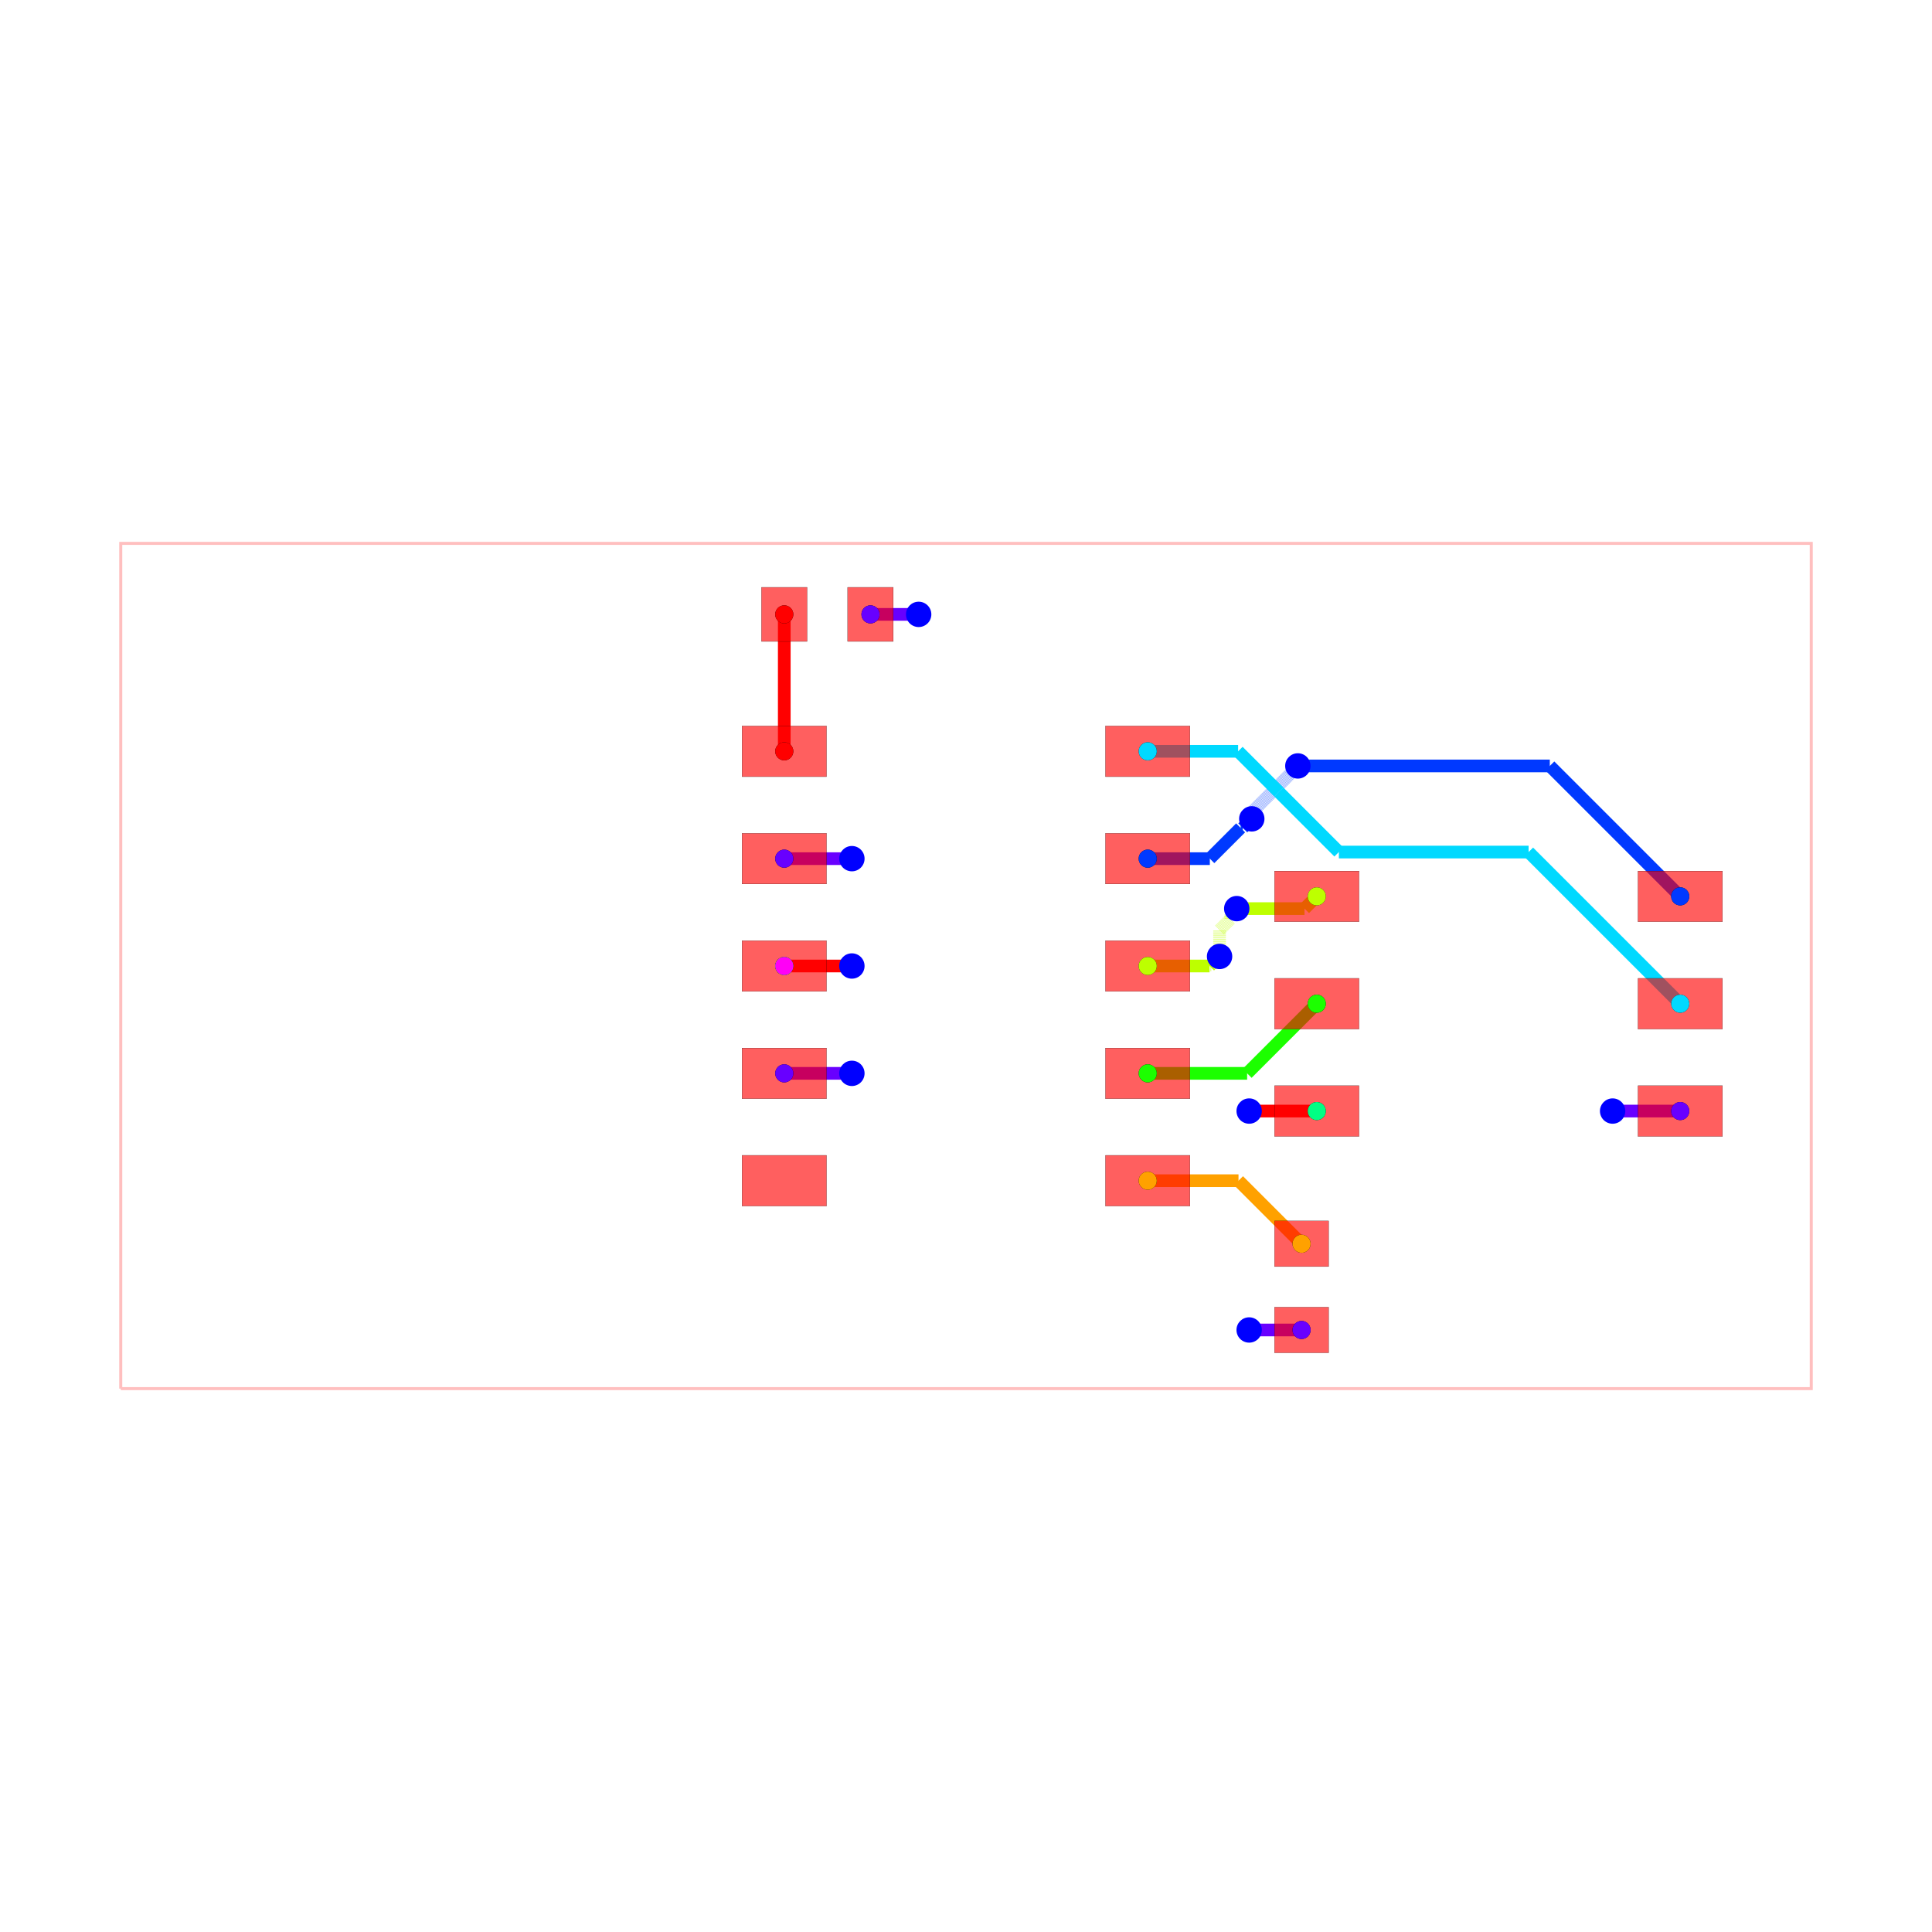
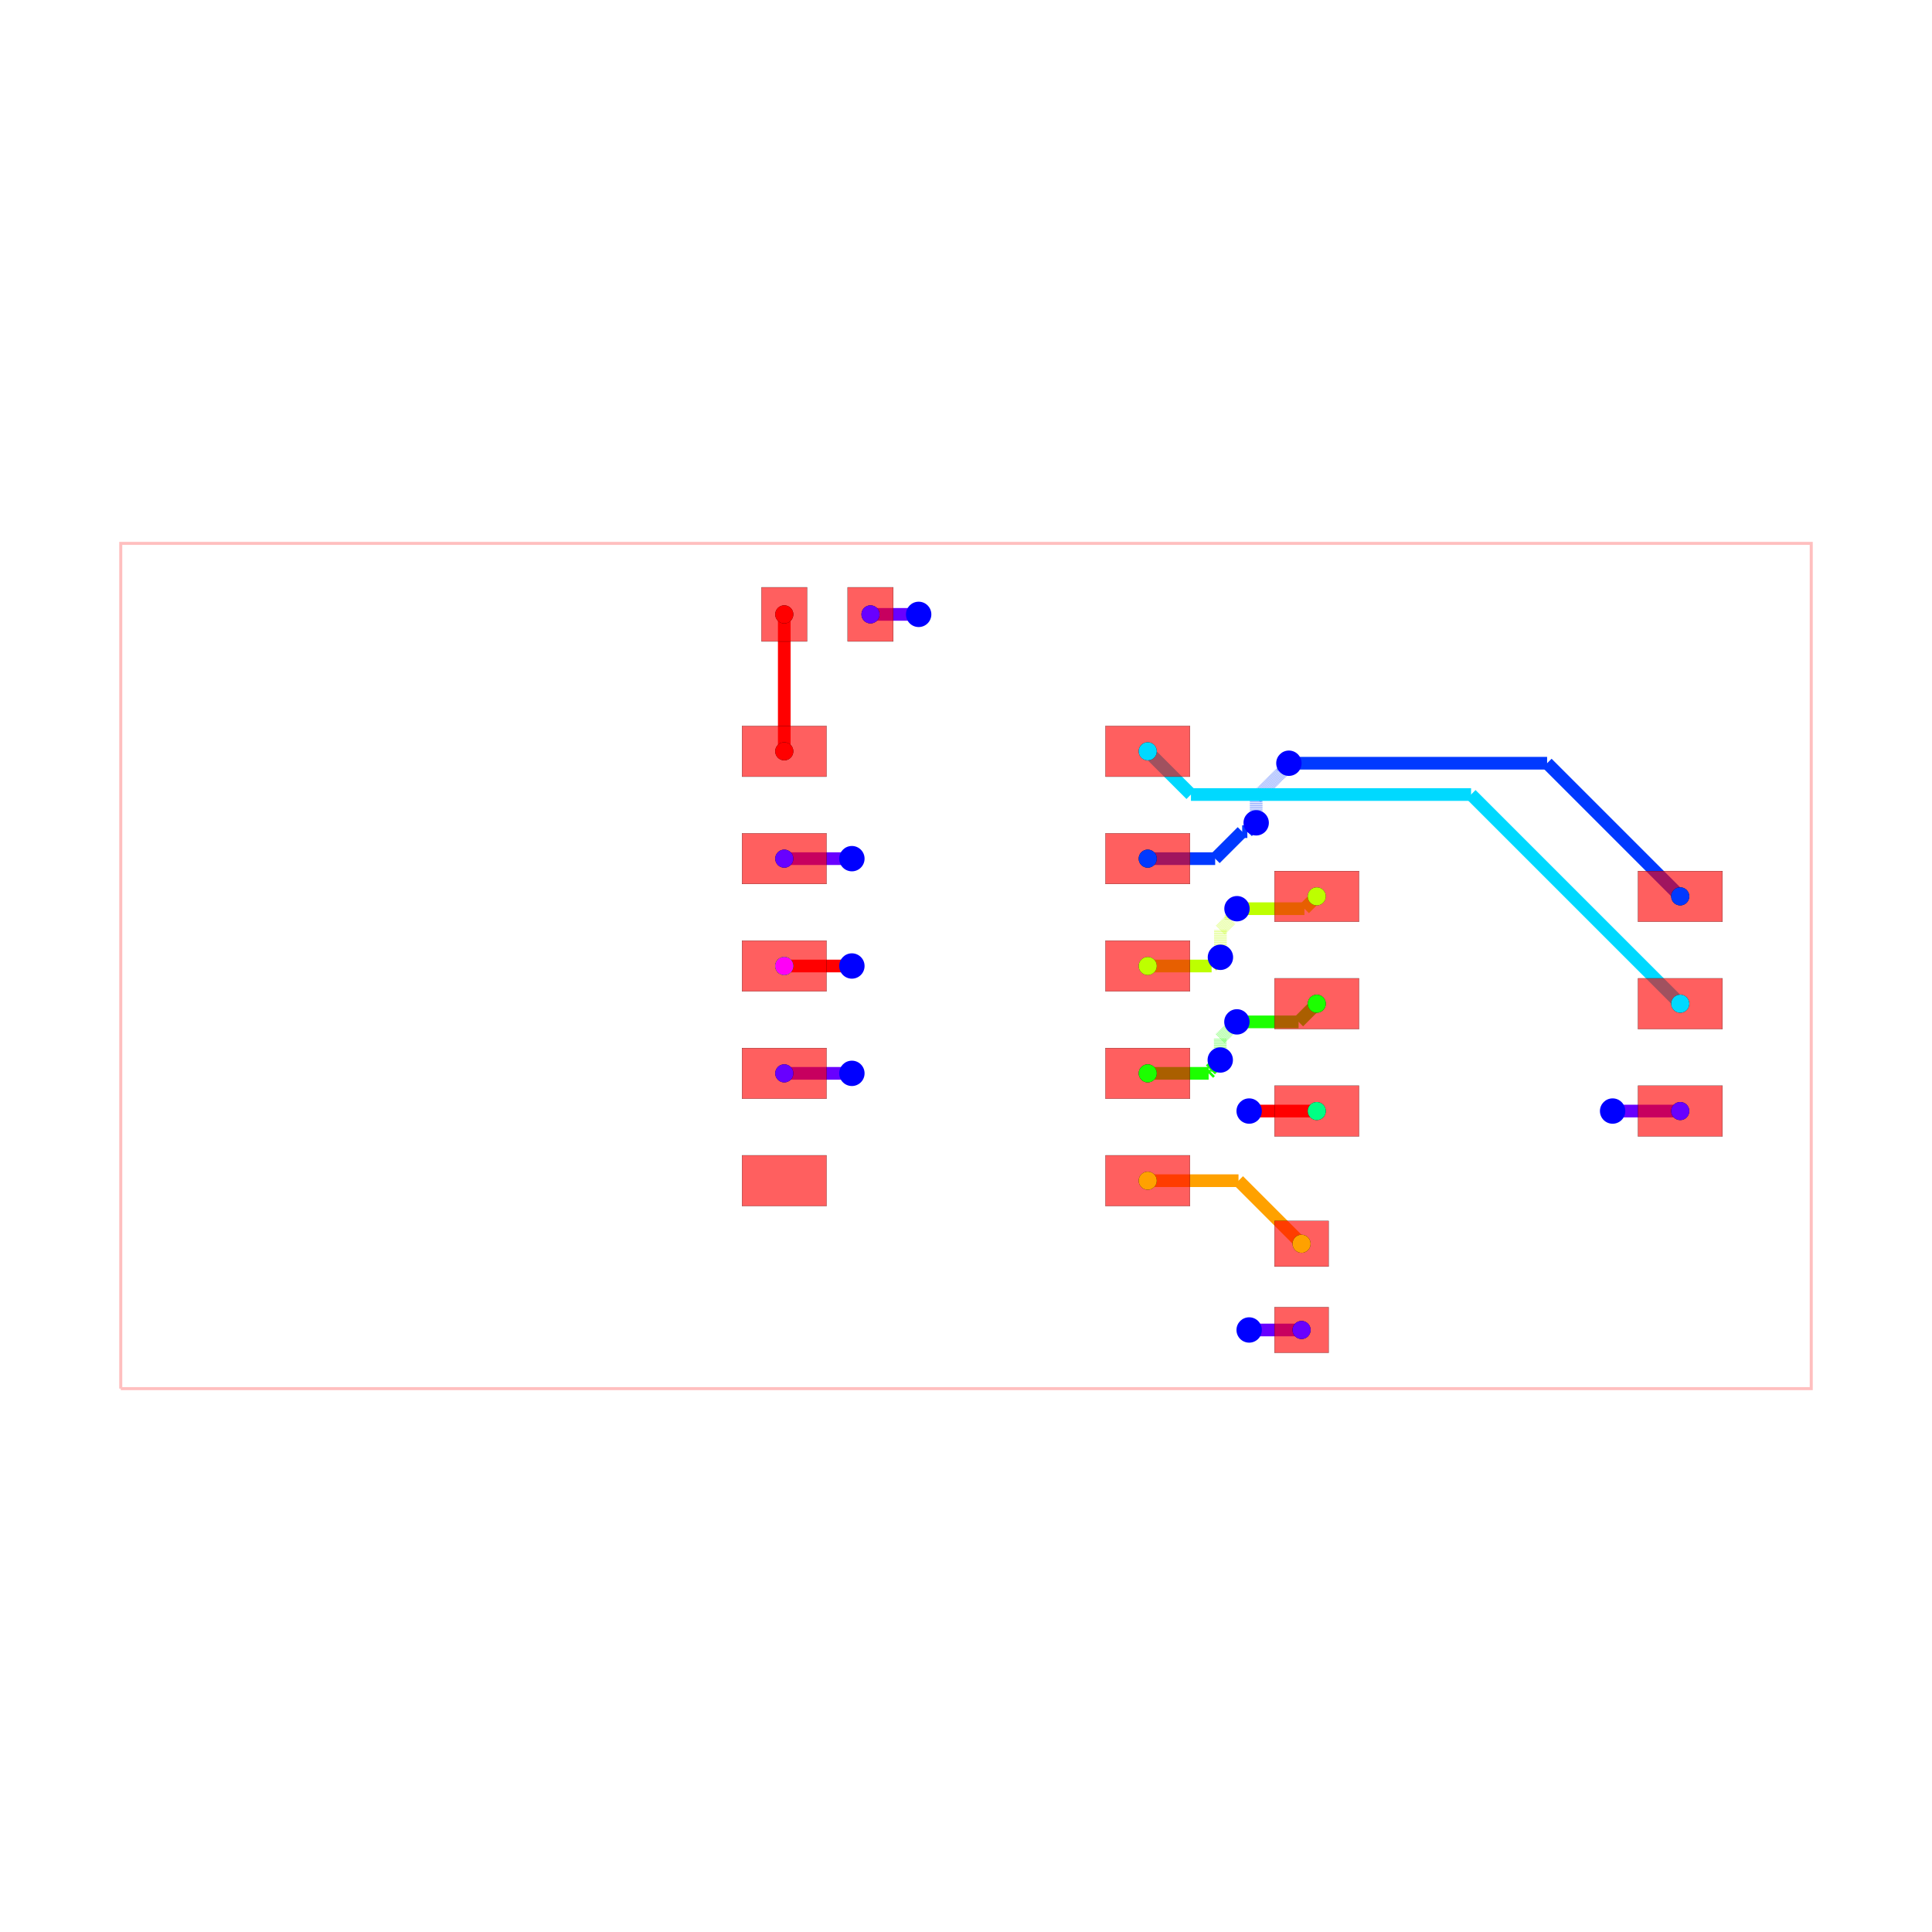
<svg xmlns="http://www.w3.org/2000/svg" width="640" height="640" viewBox="0 0 640 640">
  <rect width="100%" height="100%" fill="white" />
  <g>
    <polyline data-points="-10,-5 10,-5 10,5 -10,5 -10,-5" data-type="line" data-label="" points="40,460 600,460 600,180 40,180 40,460" fill="none" stroke="rgba(255,0,0,0.25)" stroke-width="1px" />
  </g>
  <g>
-     <polyline data-points="-1.1300000000000006,4.16 -0.5600000000000005,4.16" data-type="line" data-label="" points="288.36,203.52 304.32,203.52" fill="none" stroke="hsl(264.444, 100%, 50%)" stroke-width="4.2" />
+     <polyline data-points="-0.5600000000000005,4.16 -1.13,4.16" data-type="line" data-label="" points="304.32,203.52 288.36,203.52" fill="none" stroke="hsl(264.444, 100%, 50%)" stroke-width="4.2" />
  </g>
  <g>
    <polyline data-points="3.3500000000000005,-4.306126129310514 3.969873870689486,-4.306126129310514" data-type="line" data-label="" points="413.8,440.572 431.156,440.572" fill="none" stroke="hsl(264.444, 100%, 50%)" stroke-width="4.2" />
  </g>
  <g>
    <polyline data-points="3.969873870689486,-4.306126129310514 3.97,-4.306" data-type="line" data-label="" points="431.156,440.572 431.16,440.568" fill="none" stroke="hsl(264.444, 100%, 50%)" stroke-width="4.2" />
  </g>
  <g>
-     <polyline data-points="8.45,-1.716126129310514 7.6499999999999995,-1.716126129310514" data-type="line" data-label="" points="556.6,368.052 534.2,368.052" fill="none" stroke="hsl(264.444, 100%, 50%)" stroke-width="4.2" />
-   </g>
-   <g>
-     <polyline data-points="-2.15,1.27 -1.3499999999999999,1.27" data-type="line" data-label="" points="259.8,284.44 282.2,284.44" fill="none" stroke="hsl(264.444, 100%, 50%)" stroke-width="4.2" />
-   </g>
-   <g>
-     <polyline data-points="-2.15,-1.27 -1.3499999999999999,-1.27" data-type="line" data-label="" points="259.8,355.56 282.2,355.56" fill="none" stroke="hsl(264.444, 100%, 50%)" stroke-width="4.2" />
-   </g>
-   <g>
-     <polyline data-points="2.15,1.27 2.884722277348594,1.27" data-type="line" data-label="" points="380.2,284.44 400.772,284.44" fill="none" stroke="hsl(226.667, 100%, 50%)" stroke-width="4.2" />
-   </g>
-   <g>
-     <polyline data-points="2.884722277348594,1.27 3.2489180357799654,1.6341957584313713" data-type="line" data-label="" points="400.772,284.44 410.97,274.243" fill="none" stroke="hsl(226.667, 100%, 50%)" stroke-width="4.2" />
-   </g>
-   <g>
-     <polyline data-points="3.2489180357799654,1.6341957584313713 3.274195758431371,1.6341957584313713" data-type="line" data-label="" points="410.97,274.243 411.677,274.243" fill="none" stroke="hsl(226.667, 100%, 50%)" stroke-width="4.2" />
-   </g>
-   <g>
-     <polyline data-points="3.274195758431371,1.6341957584313713 3.381,1.741" data-type="line" data-label="" points="411.677,274.243 414.668,271.252" fill="none" stroke="hsl(226.667, 100%, 50%)" stroke-width="4.2" />
-   </g>
-   <g>
-     <polyline data-points="3.381,1.741 3.381,1.8180839903628652" data-type="line" data-label="" points="414.668,271.252 414.668,269.094" fill="none" stroke="rgba(0,60,255,0.5)" stroke-width="4.2" stroke-dasharray="0.2 0.2" />
-   </g>
-   <g>
-     <polyline data-points="3.381,1.8180839903628652 3.856057800637764,2.2931417910006293" data-type="line" data-label="" points="414.668,269.094 427.97,255.792" fill="none" stroke="rgba(0,60,255,0.5)" stroke-width="4.2" stroke-dasharray="0.2 0.2" />
-   </g>
-   <g>
-     <polyline data-points="3.856057800637764,2.2931417910006293 3.856057800637764,2.2970578006377638" data-type="line" data-label="" points="427.97,255.792 427.97,255.682" fill="none" stroke="rgba(0,60,255,0.5)" stroke-width="4.2" stroke-dasharray="0.2 0.2" />
-   </g>
-   <g>
-     <polyline data-points="3.856057800637764,2.2970578006377638 3.926,2.367" data-type="line" data-label="" points="427.97,255.682 429.928,253.724" fill="none" stroke="rgba(0,60,255,0.5)" stroke-width="4.2" stroke-dasharray="0.2 0.2" />
-   </g>
-   <g>
-     <polyline data-points="3.926,2.367 6.906999999999999,2.367" data-type="line" data-label="" points="429.928,253.724 513.396,253.724" fill="none" stroke="hsl(226.667, 100%, 50%)" stroke-width="4.2" />
-   </g>
-   <g>
-     <polyline data-points="6.906999999999999,2.367 8.45,0.824" data-type="line" data-label="" points="513.396,253.724 556.6,296.928" fill="none" stroke="hsl(226.667, 100%, 50%)" stroke-width="4.2" />
-   </g>
-   <g>
-     <polyline data-points="2.15,2.54 3.2194569925814296,2.54" data-type="line" data-label="" points="380.2,248.88 410.145,248.88" fill="none" stroke="hsl(188.889, 100%, 50%)" stroke-width="4.2" />
-   </g>
-   <g>
-     <polyline data-points="3.2194569925814296,2.54 3.700610211184455,2.0588467813969746" data-type="line" data-label="" points="410.145,248.88 423.617,262.352" fill="none" stroke="hsl(188.889, 100%, 50%)" stroke-width="4.2" />
-   </g>
-   <g>
-     <polyline data-points="3.700610211184455,2.0588467813969746 4.411370165192821,1.3480868273886082" data-type="line" data-label="" points="423.617,262.352 443.518,282.254" fill="none" stroke="hsl(188.889, 100%, 50%)" stroke-width="4.2" />
-   </g>
-   <g>
-     <polyline data-points="4.411370165192821,1.3480868273886082 6.655913172611391,1.3480868273886082" data-type="line" data-label="" points="443.518,282.254 506.366,282.254" fill="none" stroke="hsl(188.889, 100%, 50%)" stroke-width="4.2" />
-   </g>
-   <g>
-     <polyline data-points="6.655913172611391,1.3480868273886082 8.45,-0.446" data-type="line" data-label="" points="506.366,282.254 556.6,332.488" fill="none" stroke="hsl(188.889, 100%, 50%)" stroke-width="4.2" />
-   </g>
-   <g>
-     <polyline data-points="4.15,-1.716126129310514 3.3500000000000005,-1.716126129310514" data-type="line" data-label="" points="436.2,368.052 413.8,368.052" fill="none" stroke="red" stroke-width="4.2" />
-   </g>
-   <g>
-     <polyline data-points="-2.15,0 -1.3499999999999999,0" data-type="line" data-label="" points="259.8,320 282.2,320" fill="none" stroke="red" stroke-width="4.2" />
-   </g>
-   <g>
-     <polyline data-points="2.15,-1.27 3.3260000000000005,-1.27" data-type="line" data-label="" points="380.2,355.56 413.128,355.56" fill="none" stroke="hsl(113.333, 100%, 50%)" stroke-width="4.2" />
-   </g>
-   <g>
-     <polyline data-points="3.3260000000000005,-1.27 4.15,-0.446" data-type="line" data-label="" points="413.128,355.56 436.2,332.488" fill="none" stroke="hsl(113.333, 100%, 50%)" stroke-width="4.2" />
-   </g>
-   <g>
-     <polyline data-points="2.15,0 2.881391123629959,0" data-type="line" data-label="" points="380.2,320 400.679,320" fill="none" stroke="hsl(75.556, 100%, 50%)" stroke-width="4.2" />
-   </g>
-   <g>
-     <polyline data-points="2.881391123629959,0 2.894497376542947,0.013106252912987754" data-type="line" data-label="" points="400.679,320 401.046,319.633" fill="none" stroke="hsl(75.556, 100%, 50%)" stroke-width="4.2" />
-   </g>
-   <g>
-     <polyline data-points="2.894497376542947,0.013106252912987754 2.900106252912988,0.013106252912987754" data-type="line" data-label="" points="401.046,319.633 401.203,319.633" fill="none" stroke="hsl(75.556, 100%, 50%)" stroke-width="4.2" />
-   </g>
-   <g>
-     <polyline data-points="2.900106252912988,0.013106252912987754 3,0.113" data-type="line" data-label="" points="401.203,319.633 404,316.836" fill="none" stroke="hsl(75.556, 100%, 50%)" stroke-width="4.2" />
-   </g>
-   <g>
-     <polyline data-points="3,0.113 3,0.42690706185685434" data-type="line" data-label="" points="404,316.836 404,308.047" fill="none" stroke="rgba(191,255,0,0.5)" stroke-width="4.2" stroke-dasharray="0.2 0.2" />
-   </g>
-   <g>
-     <polyline data-points="3,0.42690706185685434 3.1308802893280863,0.5577873511849406" data-type="line" data-label="" points="404,308.047 407.665,304.382" fill="none" stroke="rgba(191,255,0,0.5)" stroke-width="4.2" stroke-dasharray="0.2 0.2" />
-   </g>
-   <g>
-     <polyline data-points="3.1308802893280863,0.5577873511849406 3.1308802893280863,0.6068802893280865" data-type="line" data-label="" points="407.665,304.382 407.665,303.007" fill="none" stroke="rgba(191,255,0,0.5)" stroke-width="4.2" stroke-dasharray="0.2 0.2" />
-   </g>
-   <g>
-     <polyline data-points="3.1308802893280863,0.6068802893280865 3.203,0.679" data-type="line" data-label="" points="407.665,303.007 409.684,300.988" fill="none" stroke="rgba(191,255,0,0.5)" stroke-width="4.2" stroke-dasharray="0.2 0.2" />
-   </g>
-   <g>
-     <polyline data-points="3.203,0.679 4.005000000000001,0.679" data-type="line" data-label="" points="409.684,300.988 432.14,300.988" fill="none" stroke="hsl(75.556, 100%, 50%)" stroke-width="4.2" />
-   </g>
-   <g>
-     <polyline data-points="4.005000000000001,0.679 4.15,0.824" data-type="line" data-label="" points="432.14,300.988 436.2,296.928" fill="none" stroke="hsl(75.556, 100%, 50%)" stroke-width="4.2" />
+     <polyline data-points="7.6499999999999995,-1.716126129310514 8.449873870689485,-1.716126129310514" data-type="line" data-label="" points="534.2,368.052 556.596,368.052" fill="none" stroke="hsl(264.444, 100%, 50%)" stroke-width="4.2" />
+   </g>
+   <g>
+     <polyline data-points="8.449873870689485,-1.716126129310514 8.45,-1.716" data-type="line" data-label="" points="556.596,368.052 556.6,368.048" fill="none" stroke="hsl(264.444, 100%, 50%)" stroke-width="4.2" />
+   </g>
+   <g>
+     <polyline data-points="-1.3499999999999999,1.27 -2.15,1.27" data-type="line" data-label="" points="282.2,284.44 259.8,284.44" fill="none" stroke="hsl(264.444, 100%, 50%)" stroke-width="4.2" />
+   </g>
+   <g>
+     <polyline data-points="-1.3499999999999999,-1.27 -2.15,-1.27" data-type="line" data-label="" points="282.2,355.56 259.8,355.56" fill="none" stroke="hsl(264.444, 100%, 50%)" stroke-width="4.2" />
+   </g>
+   <g>
+     <polyline data-points="2.15,1.27 2.9479700292163837,1.27" data-type="line" data-label="" points="380.2,284.44 402.543,284.44" fill="none" stroke="hsl(226.667, 100%, 50%)" stroke-width="4.2" />
+   </g>
+   <g>
+     <polyline data-points="2.9479700292163837,1.27 3.267473950661286,1.5895039214449025" data-type="line" data-label="" points="402.543,284.44 411.489,275.494" fill="none" stroke="hsl(226.667, 100%, 50%)" stroke-width="4.2" />
+   </g>
+   <g>
+     <polyline data-points="3.267473950661286,1.5895039214449025 3.328503921444902,1.5895039214449025" data-type="line" data-label="" points="411.489,275.494 413.198,275.494" fill="none" stroke="hsl(226.667, 100%, 50%)" stroke-width="4.2" />
+   </g>
+   <g>
+     <polyline data-points="3.328503921444902,1.5895039214449025 3.433,1.694" data-type="line" data-label="" points="413.198,275.494 416.124,272.568" fill="none" stroke="hsl(226.667, 100%, 50%)" stroke-width="4.2" />
+   </g>
+   <g>
+     <polyline data-points="3.433,1.694 3.433,1.9911396711489013" data-type="line" data-label="" points="416.124,272.568 416.124,264.248" fill="none" stroke="rgba(0,60,255,0.5)" stroke-width="4.2" stroke-dasharray="0.2 0.2" />
+   </g>
+   <g>
+     <polyline data-points="3.433,1.9911396711489013 3.7524886620495814,2.310628333198483" data-type="line" data-label="" points="416.124,264.248 425.07,255.302" fill="none" stroke="rgba(0,60,255,0.5)" stroke-width="4.2" stroke-dasharray="0.2 0.2" />
+   </g>
+   <g>
+     <polyline data-points="3.7524886620495814,2.310628333198483 3.7524886620495814,2.3314886620495816" data-type="line" data-label="" points="425.07,255.302 425.07,254.718" fill="none" stroke="rgba(0,60,255,0.5)" stroke-width="4.2" stroke-dasharray="0.2 0.2" />
+   </g>
+   <g>
+     <polyline data-points="3.7524886620495814,2.3314886620495816 3.82,2.399" data-type="line" data-label="" points="425.07,254.718 426.96,252.828" fill="none" stroke="rgba(0,60,255,0.5)" stroke-width="4.2" stroke-dasharray="0.2 0.2" />
+   </g>
+   <g>
+     <polyline data-points="3.82,2.399 6.874999999999999,2.399" data-type="line" data-label="" points="426.96,252.828 512.5,252.828" fill="none" stroke="hsl(226.667, 100%, 50%)" stroke-width="4.2" />
+   </g>
+   <g>
+     <polyline data-points="6.874999999999999,2.399 8.45,0.824" data-type="line" data-label="" points="512.5,252.828 556.6,296.928" fill="none" stroke="hsl(226.667, 100%, 50%)" stroke-width="4.2" />
+   </g>
+   <g>
+     <polyline data-points="2.15,2.54 2.6613369536513045,2.0286630463486954" data-type="line" data-label="" points="380.2,248.88 394.517,263.197" fill="none" stroke="hsl(188.889, 100%, 50%)" stroke-width="4.2" />
+   </g>
+   <g>
+     <polyline data-points="2.6613369536513045,2.0286630463486954 5.975336953651304,2.0286630463486954" data-type="line" data-label="" points="394.517,263.197 487.309,263.197" fill="none" stroke="hsl(188.889, 100%, 50%)" stroke-width="4.2" />
+   </g>
+   <g>
+     <polyline data-points="5.975336953651304,2.0286630463486954 8.45,-0.446" data-type="line" data-label="" points="487.309,263.197 556.6,332.488" fill="none" stroke="hsl(188.889, 100%, 50%)" stroke-width="4.2" />
+   </g>
+   <g>
+     <polyline data-points="3.3500000000000005,-1.716126129310514 4.149873870689486,-1.716126129310514" data-type="line" data-label="" points="413.8,368.052 436.196,368.052" fill="none" stroke="red" stroke-width="4.2" />
+   </g>
+   <g>
+     <polyline data-points="4.149873870689486,-1.716126129310514 4.15,-1.716" data-type="line" data-label="" points="436.196,368.052 436.2,368.048" fill="none" stroke="red" stroke-width="4.2" />
+   </g>
+   <g>
+     <polyline data-points="-1.3499999999999999,0 -2.15,0" data-type="line" data-label="" points="282.2,320 259.8,320" fill="none" stroke="red" stroke-width="4.2" />
+   </g>
+   <g>
+     <polyline data-points="2.15,-1.27 2.87049427121398,-1.27" data-type="line" data-label="" points="380.2,355.56 400.374,355.56" fill="none" stroke="hsl(113.333, 100%, 50%)" stroke-width="4.2" />
+   </g>
+   <g>
+     <polyline data-points="2.87049427121398,-1.27 2.891347591220475,-1.2491466799935054" data-type="line" data-label="" points="400.374,355.56 400.958,354.976" fill="none" stroke="hsl(113.333, 100%, 50%)" stroke-width="4.2" />
+   </g>
+   <g>
+     <polyline data-points="2.891347591220475,-1.2491466799935054 2.891347591220475,-1.2286524087795252" data-type="line" data-label="" points="400.958,354.976 400.958,354.402" fill="none" stroke="hsl(113.333, 100%, 50%)" stroke-width="4.2" />
+   </g>
+   <g>
+     <polyline data-points="2.891347591220475,-1.2286524087795252 3.008,-1.112" data-type="line" data-label="" points="400.958,354.402 404.224,351.136" fill="none" stroke="hsl(113.333, 100%, 50%)" stroke-width="4.2" />
+   </g>
+   <g>
+     <polyline data-points="3.008,-1.112 3.008,-0.858" data-type="line" data-label="" points="404.224,351.136 404.224,344.024" fill="none" stroke="rgba(30,255,0,0.5)" stroke-width="4.2" stroke-dasharray="0.2 0.2" />
+   </g>
+   <g>
+     <polyline data-points="3.008,-0.858 3.180254824084672,-0.6857451759153278" data-type="line" data-label="" points="404.224,344.024 409.047,339.201" fill="none" stroke="rgba(30,255,0,0.5)" stroke-width="4.2" stroke-dasharray="0.2 0.2" />
+   </g>
+   <g>
+     <polyline data-points="3.180254824084672,-0.6857451759153278 3.205,-0.661" data-type="line" data-label="" points="409.047,339.201 409.74,338.508" fill="none" stroke="rgba(30,255,0,0.5)" stroke-width="4.2" stroke-dasharray="0.2 0.2" />
+   </g>
+   <g>
+     <polyline data-points="3.205,-0.661 3.9350000000000005,-0.661" data-type="line" data-label="" points="409.74,338.508 430.18,338.508" fill="none" stroke="hsl(113.333, 100%, 50%)" stroke-width="4.2" />
+   </g>
+   <g>
+     <polyline data-points="3.9350000000000005,-0.661 4.15,-0.446" data-type="line" data-label="" points="430.18,338.508 436.2,332.488" fill="none" stroke="hsl(113.333, 100%, 50%)" stroke-width="4.2" />
+   </g>
+   <g>
+     <polyline data-points="2.15,0 2.9,0" data-type="line" data-label="" points="380.2,320 401.2,320" fill="none" stroke="hsl(75.556, 100%, 50%)" stroke-width="4.2" />
+   </g>
+   <g>
+     <polyline data-points="2.9,0 2.9069999999999996,0" data-type="line" data-label="" points="401.2,320 401.396,320" fill="none" stroke="hsl(75.556, 100%, 50%)" stroke-width="4.2" />
+   </g>
+   <g>
+     <polyline data-points="2.9069999999999996,0 3.01,0.103" data-type="line" data-label="" points="401.396,320 404.28,317.116" fill="none" stroke="hsl(75.556, 100%, 50%)" stroke-width="4.2" />
+   </g>
+   <g>
+     <polyline data-points="3.01,0.103 3.01,0.4267894759853713" data-type="line" data-label="" points="404.28,317.116 404.28,308.05" fill="none" stroke="rgba(191,255,0,0.5)" stroke-width="4.2" stroke-dasharray="0.2 0.2" />
+   </g>
+   <g>
+     <polyline data-points="3.01,0.4267894759853713 3.1338840510207406,0.5506735270061122" data-type="line" data-label="" points="404.28,308.05 407.749,304.581" fill="none" stroke="rgba(191,255,0,0.5)" stroke-width="4.2" stroke-dasharray="0.2 0.2" />
+   </g>
+   <g>
+     <polyline data-points="3.1338840510207406,0.5506735270061122 3.1338840510207406,0.6058840510207407" data-type="line" data-label="" points="407.749,304.581 407.749,303.035" fill="none" stroke="rgba(191,255,0,0.5)" stroke-width="4.2" stroke-dasharray="0.2 0.2" />
+   </g>
+   <g>
+     <polyline data-points="3.1338840510207406,0.6058840510207407 3.206,0.678" data-type="line" data-label="" points="407.749,303.035 409.768,301.016" fill="none" stroke="rgba(191,255,0,0.5)" stroke-width="4.2" stroke-dasharray="0.2 0.2" />
+   </g>
+   <g>
+     <polyline data-points="3.206,0.678 4.0040000000000004,0.678" data-type="line" data-label="" points="409.768,301.016 432.112,301.016" fill="none" stroke="hsl(75.556, 100%, 50%)" stroke-width="4.2" />
+   </g>
+   <g>
+     <polyline data-points="4.0040000000000004,0.678 4.15,0.824" data-type="line" data-label="" points="432.112,301.016 436.2,296.928" fill="none" stroke="hsl(75.556, 100%, 50%)" stroke-width="4.2" />
  </g>
  <g>
    <polyline data-points="2.15,-2.54 3.224,-2.54" data-type="line" data-label="" points="380.2,391.12 410.272,391.12" fill="none" stroke="hsl(37.778, 100%, 50%)" stroke-width="4.2" />
  </g>
  <g>
    <polyline data-points="3.224,-2.54 3.97,-3.286" data-type="line" data-label="" points="410.272,391.12 431.16,412.008" fill="none" stroke="hsl(37.778, 100%, 50%)" stroke-width="4.2" />
  </g>
  <g>
    <polyline data-points="-2.15,2.54 -2.15,4.16" data-type="line" data-label="" points="259.8,248.88 259.8,203.52" fill="none" stroke="hsl(0, 100%, 50%)" stroke-width="4.2" />
  </g>
  <g>
    <rect data-type="rect" data-label="top source_trace_3" data-x="-2.15" data-y="2.54" x="245.8" y="240.48" width="28" height="16.8" fill="rgba(255,0,0,0.25)" stroke="black" stroke-width="0.036" />
  </g>
  <g>
    <rect data-type="rect" data-label="top source_net_0" data-x="-2.15" data-y="1.27" x="245.8" y="276.04" width="28" height="16.8" fill="rgba(255,0,0,0.25)" stroke="black" stroke-width="0.036" />
  </g>
  <g>
    <rect data-type="rect" data-label="top source_trace_9, source_net_1" data-x="-2.15" data-y="0" x="245.8" y="311.6" width="28" height="16.8" fill="rgba(255,0,0,0.25)" stroke="black" stroke-width="0.036" />
  </g>
  <g>
    <rect data-type="rect" data-label="top source_net_0" data-x="-2.15" data-y="-1.27" x="245.8" y="347.16" width="28" height="16.8" fill="rgba(255,0,0,0.25)" stroke="black" stroke-width="0.036" />
  </g>
  <g>
    <rect data-type="rect" data-label="top" data-x="-2.15" data-y="-2.54" x="245.8" y="382.72" width="28" height="16.8" fill="rgba(255,0,0,0.25)" stroke="black" stroke-width="0.036" />
  </g>
  <g>
    <rect data-type="rect" data-label="top source_trace_5" data-x="2.15" data-y="-2.54" x="366.2" y="382.72" width="28" height="16.8" fill="rgba(255,0,0,0.25)" stroke="black" stroke-width="0.036" />
  </g>
  <g>
    <rect data-type="rect" data-label="top source_trace_8" data-x="2.15" data-y="-1.27" x="366.2" y="347.16" width="28" height="16.8" fill="rgba(255,0,0,0.25)" stroke="black" stroke-width="0.036" />
  </g>
  <g>
    <rect data-type="rect" data-label="top source_trace_7" data-x="2.15" data-y="0" x="366.2" y="311.6" width="28" height="16.8" fill="rgba(255,0,0,0.25)" stroke="black" stroke-width="0.036" />
  </g>
  <g>
    <rect data-type="rect" data-label="top source_trace_12" data-x="2.15" data-y="1.27" x="366.2" y="276.04" width="28" height="16.8" fill="rgba(255,0,0,0.25)" stroke="black" stroke-width="0.036" />
  </g>
  <g>
    <rect data-type="rect" data-label="top source_trace_11" data-x="2.15" data-y="2.54" x="366.2" y="240.48" width="28" height="16.8" fill="rgba(255,0,0,0.25)" stroke="black" stroke-width="0.036" />
  </g>
  <g>
    <rect data-type="rect" data-label="top source_trace_3" data-x="-2.1500000000000004" data-y="4.16" x="252.24" y="194.56" width="15.12" height="17.92" fill="rgba(255,0,0,0.25)" stroke="black" stroke-width="0.036" />
  </g>
  <g>
    <rect data-type="rect" data-label="top source_net_0" data-x="-1.1300000000000006" data-y="4.16" x="280.8" y="194.56" width="15.12" height="17.92" fill="rgba(255,0,0,0.25)" stroke="black" stroke-width="0.036" />
  </g>
  <g>
    <rect data-type="rect" data-label="top source_trace_5" data-x="3.97" data-y="-3.2861261293105146" x="422.2" y="404.452" width="17.92" height="15.12" fill="rgba(255,0,0,0.25)" stroke="black" stroke-width="0.036" />
  </g>
  <g>
    <rect data-type="rect" data-label="top source_net_0" data-x="3.97" data-y="-4.306126129310514" x="422.2" y="433.012" width="17.92" height="15.12" fill="rgba(255,0,0,0.25)" stroke="black" stroke-width="0.036" />
  </g>
  <g>
    <rect data-type="rect" data-label="top source_trace_7" data-x="4.15" data-y="0.8238738706894861" x="422.2" y="288.532" width="28" height="16.8" fill="rgba(255,0,0,0.25)" stroke="black" stroke-width="0.036" />
  </g>
  <g>
    <rect data-type="rect" data-label="top source_trace_8" data-x="4.15" data-y="-0.4461261293105139" x="422.2" y="324.092" width="28" height="16.8" fill="rgba(255,0,0,0.25)" stroke="black" stroke-width="0.036" />
  </g>
  <g>
    <rect data-type="rect" data-label="top source_trace_9, source_net_1" data-x="4.15" data-y="-1.716126129310514" x="422.2" y="359.652" width="28" height="16.8" fill="rgba(255,0,0,0.25)" stroke="black" stroke-width="0.036" />
  </g>
  <g>
    <rect data-type="rect" data-label="top source_net_0" data-x="8.45" data-y="-1.716126129310514" x="542.6" y="359.652" width="28" height="16.8" fill="rgba(255,0,0,0.25)" stroke="black" stroke-width="0.036" />
  </g>
  <g>
    <rect data-type="rect" data-label="top source_trace_11" data-x="8.45" data-y="-0.4461261293105139" x="542.6" y="324.092" width="28" height="16.8" fill="rgba(255,0,0,0.25)" stroke="black" stroke-width="0.036" />
  </g>
  <g>
    <rect data-type="rect" data-label="top source_trace_12" data-x="8.45" data-y="0.8238738706894861" x="542.6" y="288.532" width="28" height="16.8" fill="rgba(255,0,0,0.25)" stroke="black" stroke-width="0.036" />
  </g>
  <g>
    <rect data-type="rect" data-label="top source_trace_3" data-x="-2.15" data-y="2.54" x="245.8" y="240.48" width="28" height="16.8" fill="rgba(255,0,0,0.5)" stroke="black" stroke-width="0.036" />
  </g>
  <g>
    <rect data-type="rect" data-label="top source_net_0" data-x="-2.15" data-y="1.27" x="245.8" y="276.04" width="28" height="16.8" fill="rgba(255,0,0,0.5)" stroke="black" stroke-width="0.036" />
  </g>
  <g>
    <rect data-type="rect" data-label="top source_trace_9, source_net_1" data-x="-2.15" data-y="0" x="245.8" y="311.6" width="28" height="16.8" fill="rgba(255,0,0,0.5)" stroke="black" stroke-width="0.036" />
  </g>
  <g>
    <rect data-type="rect" data-label="top source_net_0" data-x="-2.15" data-y="-1.27" x="245.8" y="347.16" width="28" height="16.8" fill="rgba(255,0,0,0.5)" stroke="black" stroke-width="0.036" />
  </g>
  <g>
    <rect data-type="rect" data-label="top" data-x="-2.15" data-y="-2.54" x="245.8" y="382.72" width="28" height="16.8" fill="rgba(255,0,0,0.5)" stroke="black" stroke-width="0.036" />
  </g>
  <g>
    <rect data-type="rect" data-label="top source_trace_5" data-x="2.15" data-y="-2.54" x="366.2" y="382.72" width="28" height="16.8" fill="rgba(255,0,0,0.5)" stroke="black" stroke-width="0.036" />
  </g>
  <g>
    <rect data-type="rect" data-label="top source_trace_8" data-x="2.15" data-y="-1.27" x="366.2" y="347.16" width="28" height="16.8" fill="rgba(255,0,0,0.5)" stroke="black" stroke-width="0.036" />
  </g>
  <g>
    <rect data-type="rect" data-label="top source_trace_7" data-x="2.15" data-y="0" x="366.2" y="311.6" width="28" height="16.8" fill="rgba(255,0,0,0.5)" stroke="black" stroke-width="0.036" />
  </g>
  <g>
    <rect data-type="rect" data-label="top source_trace_12" data-x="2.15" data-y="1.27" x="366.2" y="276.04" width="28" height="16.8" fill="rgba(255,0,0,0.5)" stroke="black" stroke-width="0.036" />
  </g>
  <g>
    <rect data-type="rect" data-label="top source_trace_11" data-x="2.15" data-y="2.54" x="366.2" y="240.48" width="28" height="16.8" fill="rgba(255,0,0,0.5)" stroke="black" stroke-width="0.036" />
  </g>
  <g>
    <rect data-type="rect" data-label="top source_trace_3" data-x="-2.1500000000000004" data-y="4.16" x="252.24" y="194.56" width="15.12" height="17.92" fill="rgba(255,0,0,0.5)" stroke="black" stroke-width="0.036" />
  </g>
  <g>
    <rect data-type="rect" data-label="top source_net_0" data-x="-1.1300000000000006" data-y="4.16" x="280.8" y="194.56" width="15.12" height="17.92" fill="rgba(255,0,0,0.5)" stroke="black" stroke-width="0.036" />
  </g>
  <g>
    <rect data-type="rect" data-label="top source_trace_5" data-x="3.97" data-y="-3.2861261293105146" x="422.2" y="404.452" width="17.92" height="15.12" fill="rgba(255,0,0,0.5)" stroke="black" stroke-width="0.036" />
  </g>
  <g>
    <rect data-type="rect" data-label="top source_net_0" data-x="3.97" data-y="-4.306126129310514" x="422.2" y="433.012" width="17.92" height="15.12" fill="rgba(255,0,0,0.5)" stroke="black" stroke-width="0.036" />
  </g>
  <g>
    <rect data-type="rect" data-label="top source_trace_7" data-x="4.15" data-y="0.8238738706894861" x="422.2" y="288.532" width="28" height="16.8" fill="rgba(255,0,0,0.5)" stroke="black" stroke-width="0.036" />
  </g>
  <g>
    <rect data-type="rect" data-label="top source_trace_8" data-x="4.15" data-y="-0.4461261293105139" x="422.2" y="324.092" width="28" height="16.8" fill="rgba(255,0,0,0.5)" stroke="black" stroke-width="0.036" />
  </g>
  <g>
    <rect data-type="rect" data-label="top source_trace_9, source_net_1" data-x="4.15" data-y="-1.716126129310514" x="422.2" y="359.652" width="28" height="16.8" fill="rgba(255,0,0,0.5)" stroke="black" stroke-width="0.036" />
  </g>
  <g>
    <rect data-type="rect" data-label="top source_net_0" data-x="8.45" data-y="-1.716126129310514" x="542.6" y="359.652" width="28" height="16.8" fill="rgba(255,0,0,0.5)" stroke="black" stroke-width="0.036" />
  </g>
  <g>
    <rect data-type="rect" data-label="top source_trace_11" data-x="8.45" data-y="-0.4461261293105139" x="542.6" y="324.092" width="28" height="16.8" fill="rgba(255,0,0,0.5)" stroke="black" stroke-width="0.036" />
  </g>
  <g>
    <rect data-type="rect" data-label="top source_trace_12" data-x="8.45" data-y="0.8238738706894861" x="542.6" y="288.532" width="28" height="16.8" fill="rgba(255,0,0,0.5)" stroke="black" stroke-width="0.036" />
  </g>
  <circle data-type="circle" data-label="" data-x="-0.5600000000000005" data-y="4.16" cx="304.32" cy="203.52" r="4.2" fill="blue" stroke="none" stroke-width="0.036" />
  <circle data-type="circle" data-label="" data-x="3.3500000000000005" data-y="-4.306126129310514" cx="413.8" cy="440.572" r="4.2" fill="blue" stroke="none" stroke-width="0.036" />
  <circle data-type="circle" data-label="" data-x="7.6499999999999995" data-y="-1.716126129310514" cx="534.2" cy="368.052" r="4.2" fill="blue" stroke="none" stroke-width="0.036" />
  <circle data-type="circle" data-label="" data-x="-1.3499999999999999" data-y="1.27" cx="282.2" cy="284.44" r="4.2" fill="blue" stroke="none" stroke-width="0.036" />
  <circle data-type="circle" data-label="" data-x="-1.3499999999999999" data-y="-1.27" cx="282.2" cy="355.56" r="4.2" fill="blue" stroke="none" stroke-width="0.036" />
-   <circle data-type="circle" data-label="" data-x="3.381" data-y="1.741" cx="414.668" cy="271.252" r="4.2" fill="blue" stroke="none" stroke-width="0.036" />
-   <circle data-type="circle" data-label="" data-x="3.926" data-y="2.367" cx="429.928" cy="253.724" r="4.2" fill="blue" stroke="none" stroke-width="0.036" />
+   <circle data-type="circle" data-label="" data-x="3.433" data-y="1.694" cx="416.124" cy="272.568" r="4.2" fill="blue" stroke="none" stroke-width="0.036" />
+   <circle data-type="circle" data-label="" data-x="3.82" data-y="2.399" cx="426.96" cy="252.828" r="4.2" fill="blue" stroke="none" stroke-width="0.036" />
  <circle data-type="circle" data-label="" data-x="3.3500000000000005" data-y="-1.716126129310514" cx="413.8" cy="368.052" r="4.2" fill="blue" stroke="none" stroke-width="0.036" />
  <circle data-type="circle" data-label="" data-x="-1.3499999999999999" data-y="0" cx="282.2" cy="320" r="4.2" fill="blue" stroke="none" stroke-width="0.036" />
-   <circle data-type="circle" data-label="" data-x="3" data-y="0.113" cx="404" cy="316.836" r="4.2" fill="blue" stroke="none" stroke-width="0.036" />
-   <circle data-type="circle" data-label="" data-x="3.203" data-y="0.679" cx="409.684" cy="300.988" r="4.2" fill="blue" stroke="none" stroke-width="0.036" />
+   <circle data-type="circle" data-label="" data-x="3.008" data-y="-1.112" cx="404.224" cy="351.136" r="4.2" fill="blue" stroke="none" stroke-width="0.036" />
+   <circle data-type="circle" data-label="" data-x="3.205" data-y="-0.661" cx="409.74" cy="338.508" r="4.2" fill="blue" stroke="none" stroke-width="0.036" />
+   <circle data-type="circle" data-label="" data-x="3.01" data-y="0.103" cx="404.28" cy="317.116" r="4.2" fill="blue" stroke="none" stroke-width="0.036" />
+   <circle data-type="circle" data-label="" data-x="3.206" data-y="0.678" cx="409.768" cy="301.016" r="4.2" fill="blue" stroke="none" stroke-width="0.036" />
  <g>
    <circle data-type="point" data-label="source_trace_3 pcb_port_10" data-x="-2.1500000000000004" data-y="4.16" cx="259.8" cy="203.52" r="3" fill="black" />
  </g>
  <g>
    <circle data-type="point" data-label="source_trace_3 pcb_port_0" data-x="-2.15" data-y="2.54" cx="259.8" cy="248.88" r="3" fill="black" />
  </g>
  <g>
    <circle data-type="point" data-label="source_trace_5 pcb_port_12" data-x="3.97" data-y="-3.2861261293105146" cx="431.16" cy="412.012" r="3" fill="black" />
  </g>
  <g>
    <circle data-type="point" data-label="source_trace_5 pcb_port_5" data-x="2.15" data-y="-2.54" cx="380.2" cy="391.12" r="3" fill="black" />
  </g>
  <g>
    <circle data-type="point" data-label="source_trace_7 pcb_port_14" data-x="4.15" data-y="0.8238738706894861" cx="436.2" cy="296.932" r="3" fill="black" />
  </g>
  <g>
    <circle data-type="point" data-label="source_trace_7 pcb_port_7" data-x="2.15" data-y="0" cx="380.2" cy="320" r="3" fill="black" />
  </g>
  <g>
    <circle data-type="point" data-label="source_trace_8 pcb_port_15" data-x="4.15" data-y="-0.4461261293105139" cx="436.2" cy="332.492" r="3" fill="black" />
  </g>
  <g>
    <circle data-type="point" data-label="source_trace_8 pcb_port_6" data-x="2.15" data-y="-1.27" cx="380.2" cy="355.56" r="3" fill="black" />
  </g>
  <g>
    <circle data-type="point" data-label="source_trace_9 pcb_port_16" data-x="4.15" data-y="-1.716126129310514" cx="436.2" cy="368.052" r="3" fill="black" />
  </g>
  <g>
    <circle data-type="point" data-label="source_trace_9 pcb_port_2" data-x="-2.15" data-y="0" cx="259.8" cy="320" r="3" fill="black" />
  </g>
  <g>
    <circle data-type="point" data-label="source_trace_11 pcb_port_18" data-x="8.45" data-y="-0.4461261293105139" cx="556.6" cy="332.492" r="3" fill="black" />
  </g>
  <g>
    <circle data-type="point" data-label="source_trace_11 pcb_port_9" data-x="2.15" data-y="2.54" cx="380.2" cy="248.88" r="3" fill="black" />
  </g>
  <g>
    <circle data-type="point" data-label="source_trace_12 pcb_port_19" data-x="8.45" data-y="0.8238738706894861" cx="556.6" cy="296.932" r="3" fill="black" />
  </g>
  <g>
    <circle data-type="point" data-label="source_trace_12 pcb_port_8" data-x="2.15" data-y="1.27" cx="380.2" cy="284.44" r="3" fill="black" />
  </g>
  <g>
    <circle data-type="point" data-label="source_net_0 pcb_port_1" data-x="-2.15" data-y="1.27" cx="259.8" cy="284.44" r="3" fill="black" />
  </g>
  <g>
    <circle data-type="point" data-label="source_net_0 pcb_port_3" data-x="-2.15" data-y="-1.27" cx="259.8" cy="355.56" r="3" fill="black" />
  </g>
  <g>
    <circle data-type="point" data-label="source_net_0 pcb_port_11" data-x="-1.1300000000000006" data-y="4.16" cx="288.36" cy="203.52" r="3" fill="black" />
  </g>
  <g>
    <circle data-type="point" data-label="source_net_0 pcb_port_13" data-x="3.97" data-y="-4.306126129310514" cx="431.16" cy="440.572" r="3" fill="black" />
  </g>
  <g>
    <circle data-type="point" data-label="source_net_0 pcb_port_17" data-x="8.45" data-y="-1.716126129310514" cx="556.6" cy="368.052" r="3" fill="black" />
  </g>
  <g>
    <circle data-type="point" data-label="source_net_1 pcb_port_2" data-x="-2.15" data-y="0" cx="259.8" cy="320" r="3" fill="black" />
  </g>
  <g>
    <circle data-type="point" data-label="source_trace_3 source_trace_3 top" data-x="-2.1500000000000004" data-y="4.16" cx="259.8" cy="203.52" r="3" fill="hsl(0, 100%, 50%)" />
  </g>
  <g>
    <circle data-type="point" data-label="source_trace_3 source_trace_3 top" data-x="-2.15" data-y="2.54" cx="259.8" cy="248.88" r="3" fill="hsl(0, 100%, 50%)" />
  </g>
  <g>
    <circle data-type="point" data-label="source_trace_5 source_trace_5 top" data-x="3.97" data-y="-3.2861261293105146" cx="431.16" cy="412.012" r="3" fill="hsl(37.778, 100%, 50%)" />
  </g>
  <g>
    <circle data-type="point" data-label="source_trace_5 source_trace_5 top" data-x="2.15" data-y="-2.54" cx="380.2" cy="391.12" r="3" fill="hsl(37.778, 100%, 50%)" />
  </g>
  <g>
    <circle data-type="point" data-label="source_trace_7 source_trace_7 top" data-x="4.15" data-y="0.8238738706894861" cx="436.2" cy="296.932" r="3" fill="hsl(75.556, 100%, 50%)" />
  </g>
  <g>
    <circle data-type="point" data-label="source_trace_7 source_trace_7 top" data-x="2.15" data-y="0" cx="380.2" cy="320" r="3" fill="hsl(75.556, 100%, 50%)" />
  </g>
  <g>
    <circle data-type="point" data-label="source_trace_8 source_trace_8 top" data-x="4.15" data-y="-0.4461261293105139" cx="436.2" cy="332.492" r="3" fill="hsl(113.333, 100%, 50%)" />
  </g>
  <g>
    <circle data-type="point" data-label="source_trace_8 source_trace_8 top" data-x="2.15" data-y="-1.27" cx="380.2" cy="355.56" r="3" fill="hsl(113.333, 100%, 50%)" />
  </g>
  <g>
    <circle data-type="point" data-label="source_trace_9 source_trace_9 top" data-x="4.15" data-y="-1.716126129310514" cx="436.2" cy="368.052" r="3" fill="hsl(151.111, 100%, 50%)" />
  </g>
  <g>
    <circle data-type="point" data-label="source_trace_9 source_trace_9 top" data-x="-2.15" data-y="0" cx="259.8" cy="320" r="3" fill="hsl(151.111, 100%, 50%)" />
  </g>
  <g>
    <circle data-type="point" data-label="source_trace_11 source_trace_11 top" data-x="8.45" data-y="-0.4461261293105139" cx="556.6" cy="332.492" r="3" fill="hsl(188.889, 100%, 50%)" />
  </g>
  <g>
    <circle data-type="point" data-label="source_trace_11 source_trace_11 top" data-x="2.15" data-y="2.54" cx="380.2" cy="248.88" r="3" fill="hsl(188.889, 100%, 50%)" />
  </g>
  <g>
    <circle data-type="point" data-label="source_trace_12 source_trace_12 top" data-x="8.45" data-y="0.8238738706894861" cx="556.6" cy="296.932" r="3" fill="hsl(226.667, 100%, 50%)" />
  </g>
  <g>
    <circle data-type="point" data-label="source_trace_12 source_trace_12 top" data-x="2.15" data-y="1.27" cx="380.2" cy="284.44" r="3" fill="hsl(226.667, 100%, 50%)" />
  </g>
  <g>
    <circle data-type="point" data-label="source_net_0 source_net_0 top" data-x="-2.15" data-y="1.27" cx="259.8" cy="284.44" r="3" fill="hsl(264.444, 100%, 50%)" />
  </g>
  <g>
    <circle data-type="point" data-label="source_net_0 source_net_0 top" data-x="-2.15" data-y="-1.27" cx="259.8" cy="355.56" r="3" fill="hsl(264.444, 100%, 50%)" />
  </g>
  <g>
    <circle data-type="point" data-label="source_net_0 source_net_0 top" data-x="-1.1300000000000006" data-y="4.16" cx="288.36" cy="203.52" r="3" fill="hsl(264.444, 100%, 50%)" />
  </g>
  <g>
    <circle data-type="point" data-label="source_net_0 source_net_0 top" data-x="3.97" data-y="-4.306126129310514" cx="431.16" cy="440.572" r="3" fill="hsl(264.444, 100%, 50%)" />
  </g>
  <g>
    <circle data-type="point" data-label="source_net_0 source_net_0 top" data-x="8.45" data-y="-1.716126129310514" cx="556.6" cy="368.052" r="3" fill="hsl(264.444, 100%, 50%)" />
  </g>
  <g>
    <circle data-type="point" data-label="source_net_1 source_net_1 top" data-x="-2.15" data-y="0" cx="259.8" cy="320" r="3" fill="hsl(302.222, 100%, 50%)" />
  </g>
  <g id="crosshair" style="display: none">
    <line id="crosshair-h" y1="0" y2="640" stroke="#666" stroke-width="0.5" />
    <line id="crosshair-v" x1="0" x2="640" stroke="#666" stroke-width="0.5" />
    <text id="coordinates" font-family="monospace" font-size="12" fill="#666" />
  </g>
</svg>
